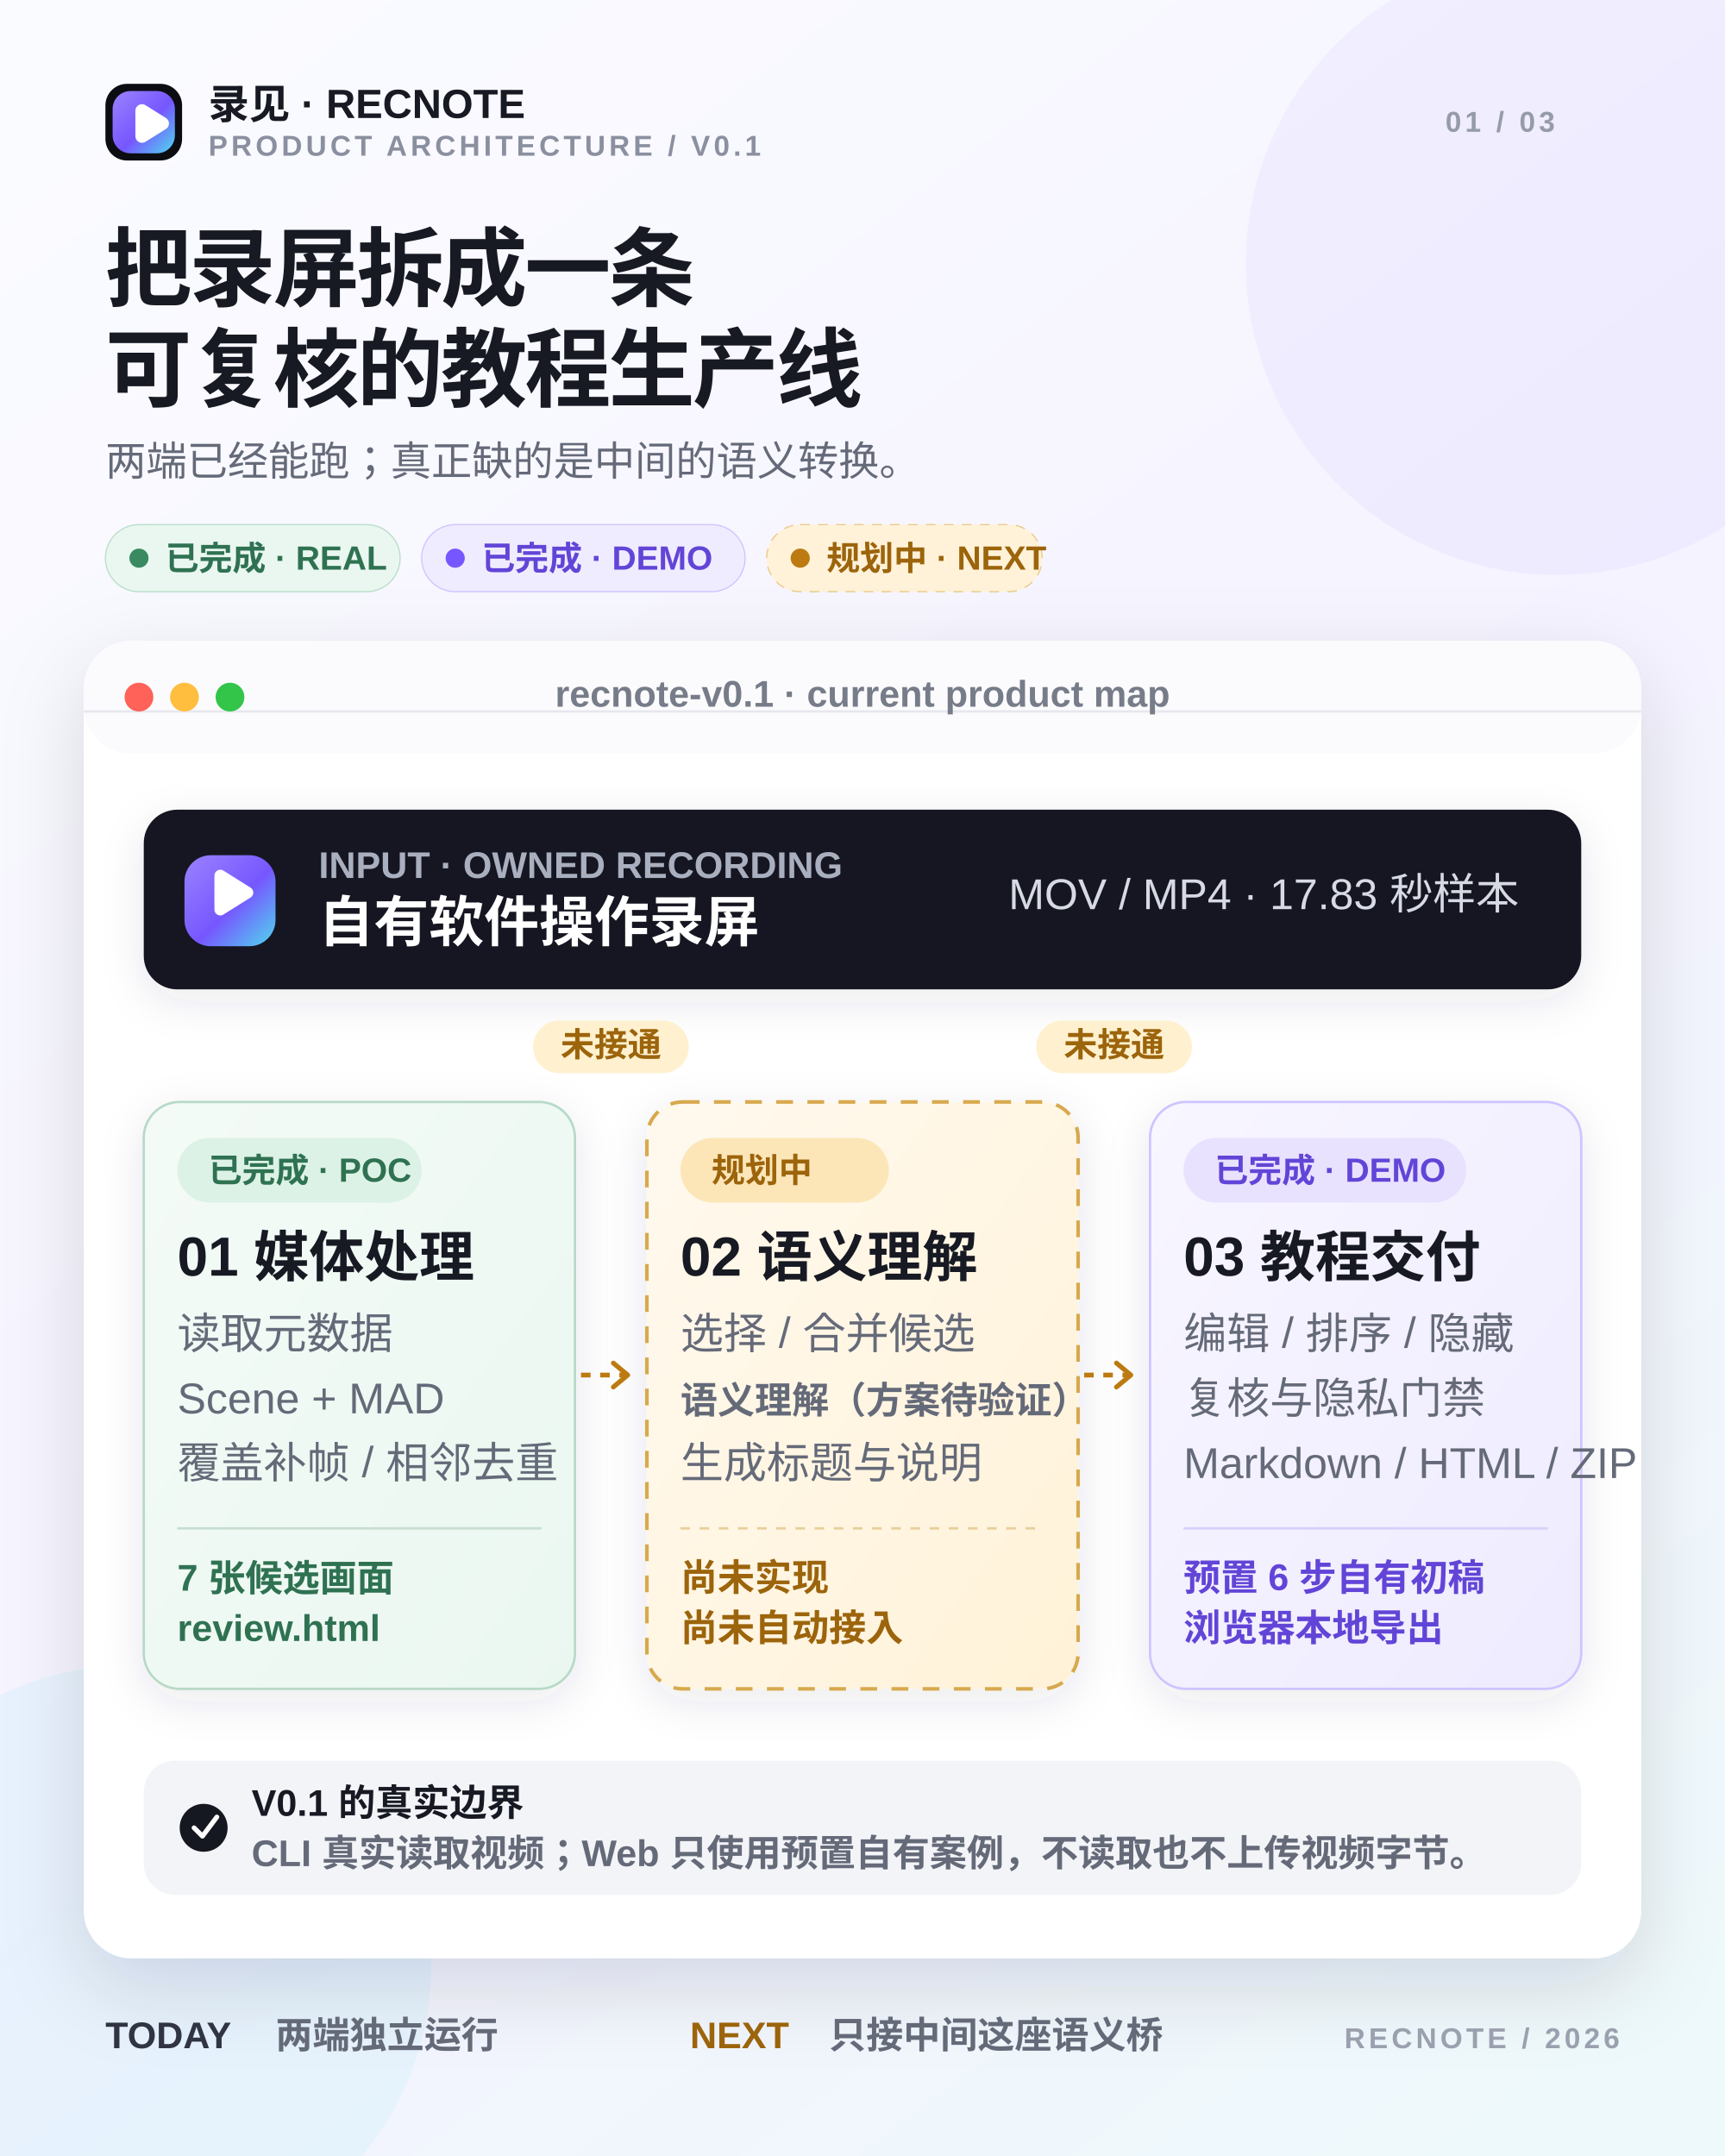
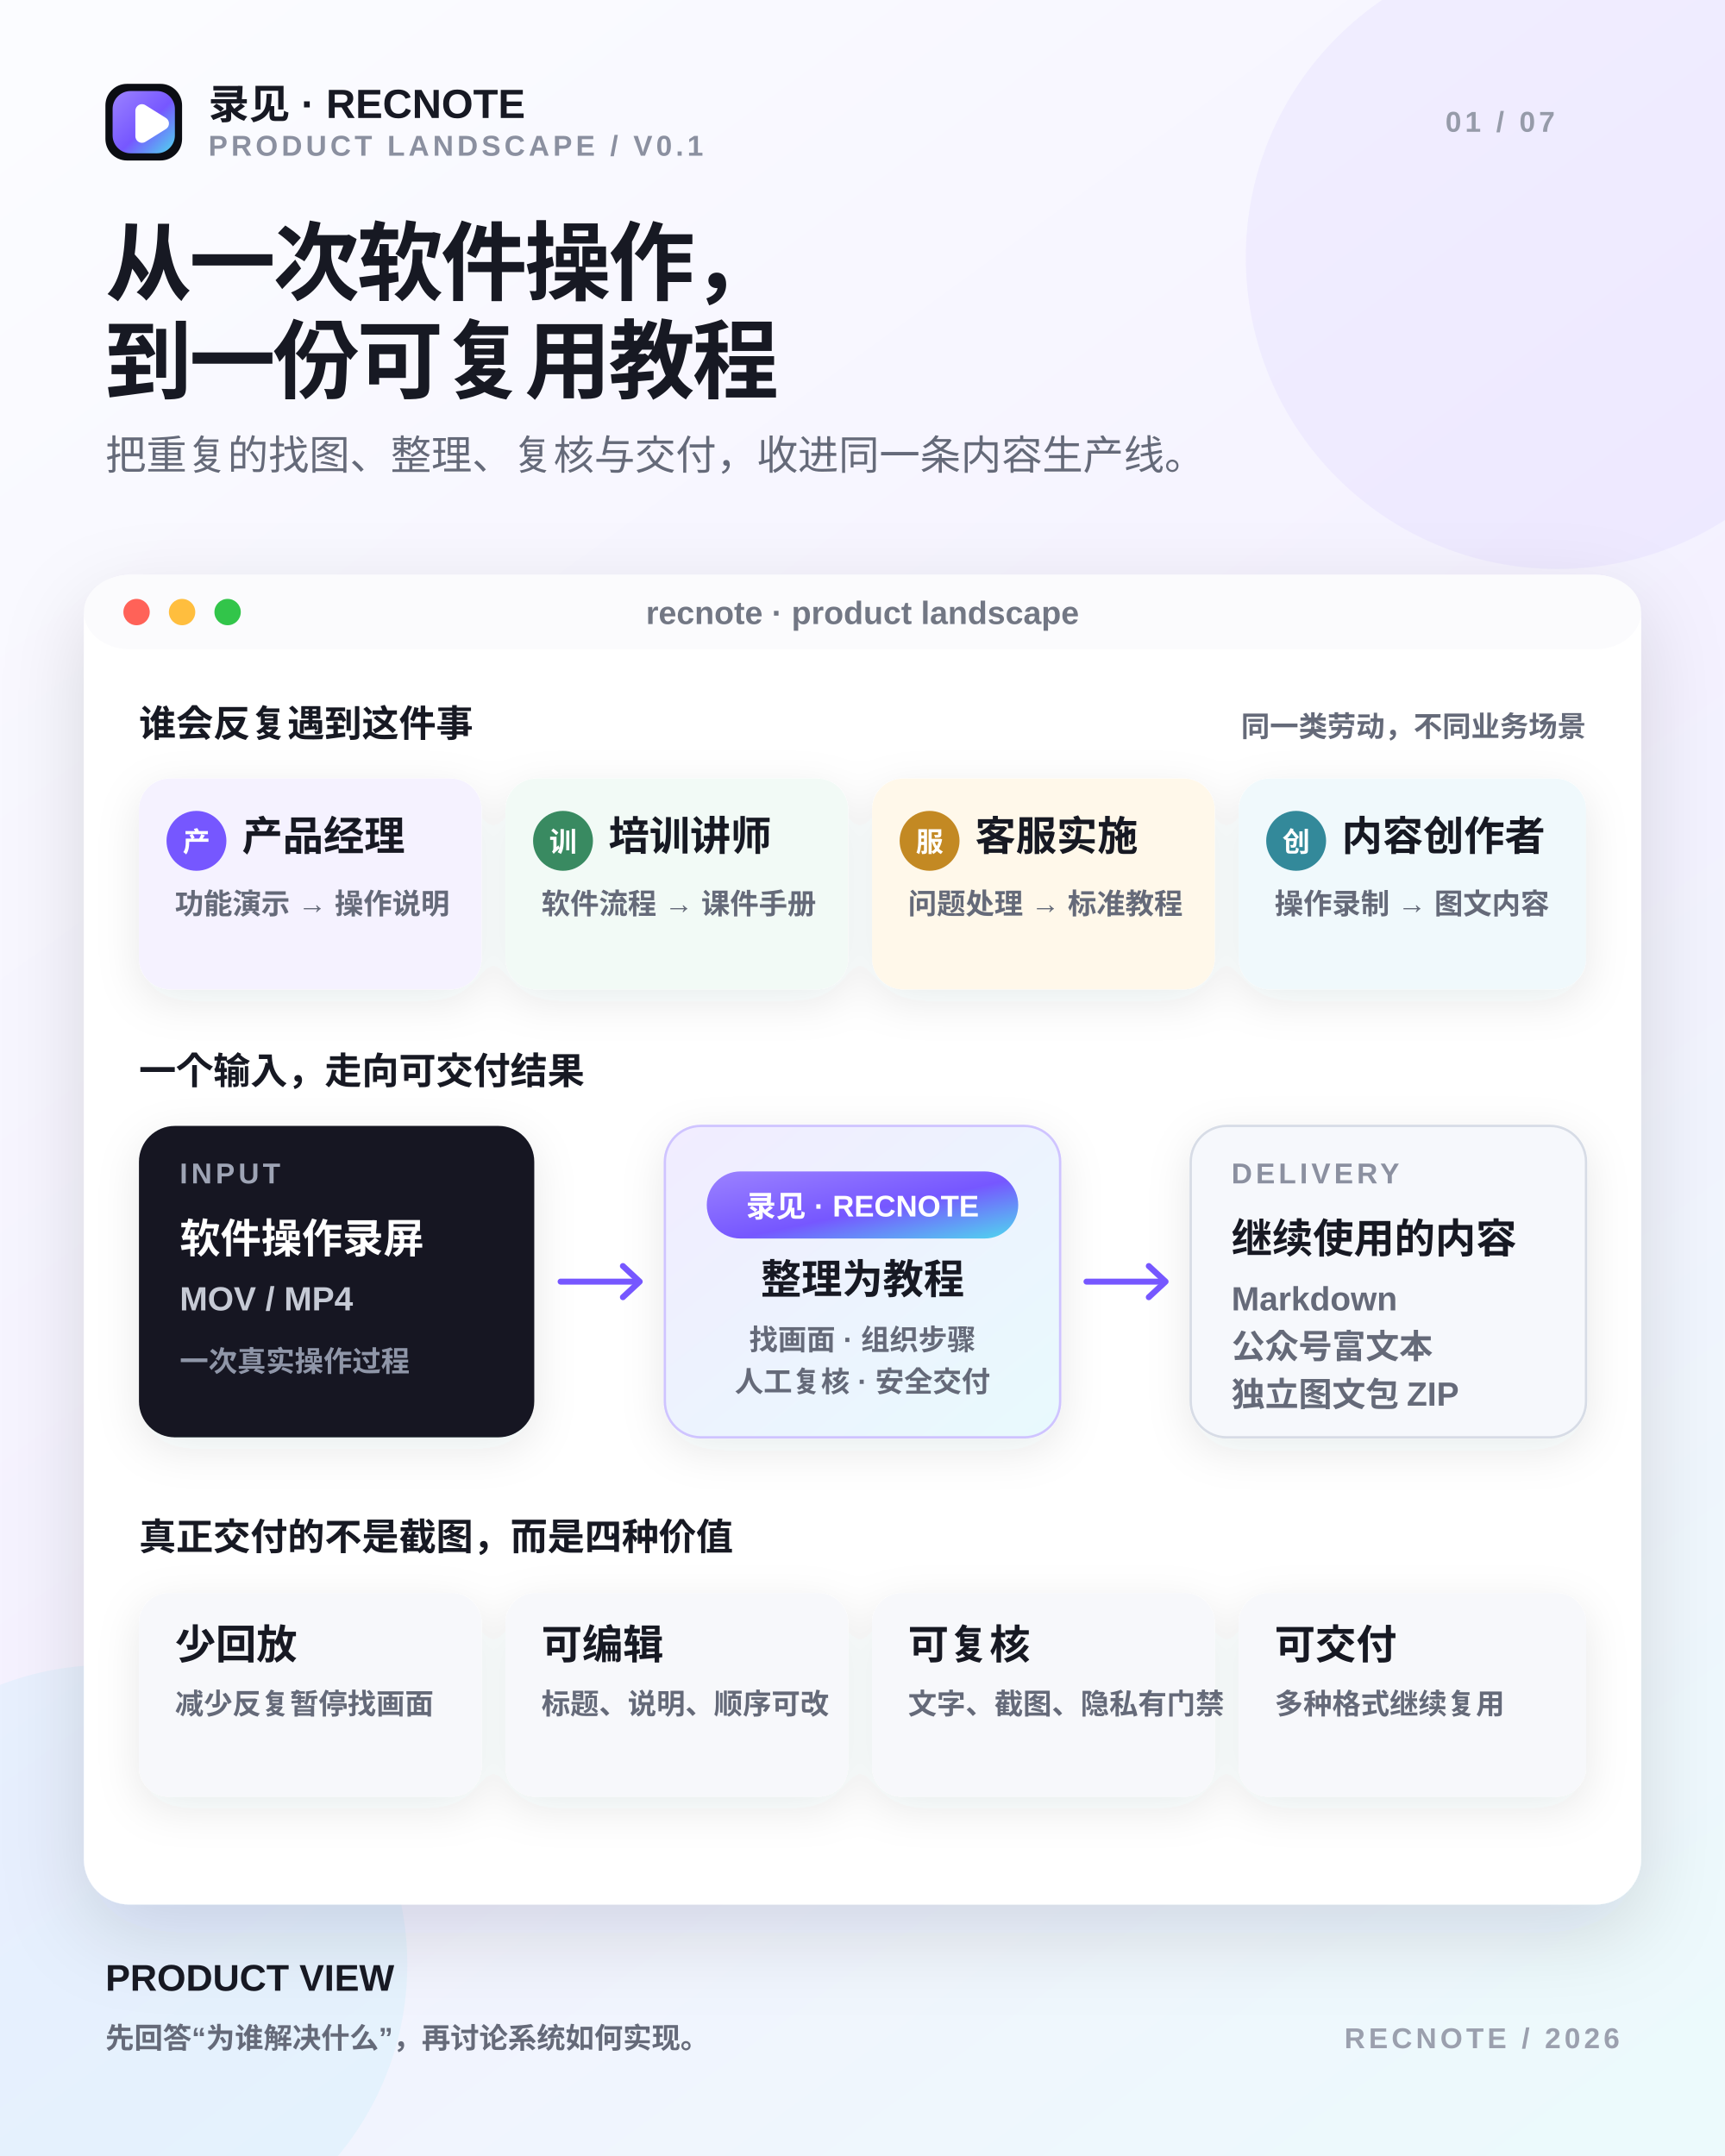
<svg xmlns="http://www.w3.org/2000/svg" width="1440" height="1800" viewBox="0 0 1440 1800" role="img" aria-labelledby="title desc">
  <defs>
-     <linearGradient id="bg" x1="80" y1="40" x2="1360" y2="1760" gradientUnits="userSpaceOnUse">
-       <stop stop-color="#FAFBFF" />
-       <stop offset="0.54" stop-color="#F5F3FF" />
-       <stop offset="1" stop-color="#EEF9FB" />
+     <linearGradient id="bg" x1="80" y1="20" x2="1360" y2="1780" gradientUnits="userSpaceOnUse">
+       <stop stop-color="#FBFCFF" />
+       <stop offset=".55" stop-color="#F4F1FF" />
+       <stop offset="1" stop-color="#ECFAFC" />
    </linearGradient>
    <linearGradient id="brand" x1="0" y1="0" x2="1" y2="1">
      <stop stop-color="#9B82FF" />
-       <stop offset="0.55" stop-color="#7657FF" />
+       <stop offset=".55" stop-color="#7657FF" />
      <stop offset="1" stop-color="#4FD8EE" />
    </linearGradient>
-     <linearGradient id="greenSoft" x1="0" y1="0" x2="1" y2="1">
-       <stop stop-color="#F4FBF7" />
-       <stop offset="1" stop-color="#EAF7F0" />
-     </linearGradient>
-     <linearGradient id="purpleSoft" x1="0" y1="0" x2="1" y2="1">
-       <stop stop-color="#F8F6FF" />
-       <stop offset="1" stop-color="#EEEBFF" />
-     </linearGradient>
-     <linearGradient id="amberSoft" x1="0" y1="0" x2="1" y2="1">
-       <stop stop-color="#FFF9EE" />
-       <stop offset="1" stop-color="#FFF2D8" />
+     <linearGradient id="brandSoft" x1="0" y1="0" x2="1" y2="1">
+       <stop stop-color="#F1ECFF" />
+       <stop offset="1" stop-color="#E8FAFD" />
    </linearGradient>
    <filter id="shadow" x="-20%" y="-20%" width="140%" height="150%">
-       <feDropShadow dx="0" dy="24" stdDeviation="34" flood-color="#22243B" flood-opacity="0.13" />
+       <feDropShadow dx="0" dy="24" stdDeviation="34" flood-color="#22243B" flood-opacity=".13" />
    </filter>
    <filter id="softShadow" x="-20%" y="-20%" width="140%" height="150%">
-       <feDropShadow dx="0" dy="10" stdDeviation="18" flood-color="#2B2E48" flood-opacity="0.10" />
+       <feDropShadow dx="0" dy="10" stdDeviation="18" flood-color="#2B2E48" flood-opacity=".09" />
    </filter>
-     <style>
-       .sans { font-family: -apple-system, BlinkMacSystemFont, "PingFang SC", "Helvetica Neue", Arial, sans-serif; }
-       .ink { fill: #171923; }
-       .muted { fill: #656A79; }
-       .tiny { font-size: 24px; font-weight: 700; letter-spacing: 3px; }
-       .title { font-size: 72px; font-weight: 800; letter-spacing: -2px; }
-       .subtitle { font-size: 34px; font-weight: 500; }
-       .cardTitle { font-size: 46px; font-weight: 800; }
-       .body { font-size: 36px; font-weight: 520; }
-       .small { font-size: 31px; font-weight: 600; }
-       .badge { font-size: 28px; font-weight: 750; }
-     </style>
+     <style>.sans{font-family:-apple-system,BlinkMacSystemFont,"PingFang SC","Helvetica Neue",Arial,sans-serif}.ink{fill:#171923}.muted{fill:#656A79}.tiny{font-size:24px;font-weight:700;letter-spacing:3px}.title{font-size:72px;font-weight:800;letter-spacing:-2px}.subtitle{font-size:34px;font-weight:500}.section{font-size:31px;font-weight:800}.cardTitle{font-size:34px;font-weight:800}.body{font-size:28px;font-weight:560}.small{font-size:24px;font-weight:560}.badge{font-size:25px;font-weight:760}</style>
  </defs>
  <rect width="1440" height="1800" fill="url(#bg)" />
-   <circle cx="1300" cy="220" r="260" fill="#8A6BFF" opacity="0.07" />
-   <circle cx="110" cy="1640" r="250" fill="#4FD8EE" opacity="0.08" />
+   <circle cx="1300" cy="215" r="260" fill="#8A6BFF" opacity=".07" />
+   <circle cx="90" cy="1640" r="250" fill="#4FD8EE" opacity=".08" />
  <g class="sans">
    <rect x="88" y="70" width="64" height="64" rx="18" fill="#0B0D13" />
    <rect x="94" y="76" width="52" height="52" rx="15" fill="url(#brand)" />
    <path d="M113 92.5c0-4.3 4.7-7 8.4-4.7l17.1 10.7c3.4 2.1 3.4 7.1 0 9.2l-17.1 10.7c-3.7 2.3-8.4-.4-8.4-4.7V92.5Z" fill="white" />
    <text x="174" y="99" class="ink" font-size="34" font-weight="800">录见 · RECNOTE</text>
-     <text x="174" y="130" fill="#8B90A0" class="tiny">PRODUCT ARCHITECTURE / V0.1</text>
-     <text x="1298" y="110" text-anchor="end" fill="#969BA9" class="tiny">01 / 03</text>
-     <text x="88" y="250" class="title ink">把录屏拆成一条</text>
-     <text x="88" y="334" class="title ink">可复核的教程生产线</text>
-     <text x="88" y="397" class="subtitle muted">两端已经能跑；真正缺的是中间的语义转换。</text>
-     <g transform="translate(88 438)">
-       <rect width="246" height="56" rx="28" fill="#EAF7F0" stroke="#B9DECA" />
-       <circle cx="28" cy="28" r="8" fill="#398A61" />
-       <text x="50" y="38" class="badge" fill="#2F7252">已完成 · REAL</text>
-     </g>
-     <g transform="translate(352 438)">
-       <rect width="270" height="56" rx="28" fill="#F0ECFF" stroke="#CFC4FF" />
-       <circle cx="28" cy="28" r="8" fill="#7657FF" />
-       <text x="50" y="38" class="badge" fill="#6245D7">已完成 · DEMO</text>
-     </g>
-     <g transform="translate(640 438)">
-       <rect width="230" height="56" rx="28" fill="#FFF2D8" stroke="#E9C986" stroke-dasharray="8 7" />
-       <circle cx="28" cy="28" r="8" fill="#BC7A10" />
-       <text x="50" y="38" class="badge" fill="#9C640B">规划中 · NEXT</text>
-     </g>
+     <text x="174" y="130" fill="#8B90A0" class="tiny">PRODUCT LANDSCAPE / V0.1</text>
+     <text x="1298" y="110" text-anchor="end" fill="#969BA9" class="tiny">01 / 07</text>
+     <text x="88" y="245" class="title ink">从一次软件操作，</text>
+     <text x="88" y="327" class="title ink">到一份可复用教程</text>
+     <text x="88" y="392" class="subtitle muted">把重复的找图、整理、复核与交付，收进同一条内容生产线。</text>
  </g>
  <g filter="url(#shadow)">
-     <rect x="70" y="535" width="1300" height="1100" rx="40" fill="#FFFFFF" />
+     <rect x="70" y="480" width="1300" height="1110" rx="38" fill="#FFF" />
  </g>
-   <rect x="70" y="535" width="1300" height="94" rx="40" fill="#FBFBFD" />
-   <path d="M70 594h1300" stroke="#E7E8EE" stroke-width="2" />
-   <circle cx="116" cy="582" r="12" fill="#FF6258" />
-   <circle cx="154" cy="582" r="12" fill="#FFBE3E" />
-   <circle cx="192" cy="582" r="12" fill="#32C54A" />
-   <text x="720" y="590" text-anchor="middle" class="sans small" fill="#777C89">recnote-v0.1 · current product map</text>
-   <g class="sans" filter="url(#softShadow)">
-     <rect x="120" y="676" width="1200" height="150" rx="28" fill="#151721" />
-     <rect x="154" y="714" width="76" height="76" rx="22" fill="url(#brand)" />
-     <path d="M179 731c0-3.8 4.2-6.2 7.4-4.2l22.8 14.3c3 1.9 3 6.3 0 8.2l-22.8 14.3c-3.2 2-7.4-.4-7.4-4.2V731Z" fill="white" />
-     <text x="266" y="733" class="small" fill="#A9AFBE">INPUT · OWNED RECORDING</text>
-     <text x="266" y="786" class="cardTitle" fill="#FFFFFF">自有软件操作录屏</text>
-     <text x="1268" y="759" text-anchor="end" class="body" fill="#D7DAE3">MOV / MP4 · 17.83 秒样本</text>
+   <rect x="70" y="480" width="1300" height="62" rx="38" fill="#FBFBFD" />
+   <circle cx="114" cy="511" r="11" fill="#FF6258" />
+   <circle cx="152" cy="511" r="11" fill="#FFBE3E" />
+   <circle cx="190" cy="511" r="11" fill="#32C54A" />
+   <text x="720" y="521" text-anchor="middle" class="sans" font-size="27" font-weight="650" fill="#727784">recnote · product landscape</text>
+   <g class="sans">
+     <text x="116" y="615" class="section ink">谁会反复遇到这件事</text>
+     <text x="1324" y="615" text-anchor="end" class="small muted">同一类劳动，不同业务场景</text>
+     <g filter="url(#softShadow)">
+       <rect x="116" y="650" width="286" height="176" rx="26" fill="#F5F2FF" />
+       <rect x="422" y="650" width="286" height="176" rx="26" fill="#F2FAF6" />
+       <rect x="728" y="650" width="286" height="176" rx="26" fill="#FFF8EA" />
+       <rect x="1034" y="650" width="290" height="176" rx="26" fill="#F0F9FC" />
+     </g>
+     <circle cx="164" cy="702" r="25" fill="#7657FF" />
+     <text x="164" y="711" text-anchor="middle" fill="white" font-size="23" font-weight="800">产</text>
+     <text x="202" y="710" class="cardTitle ink">产品经理</text>
+     <text x="146" y="763" class="small muted">功能演示 → 操作说明</text>
+     <circle cx="470" cy="702" r="25" fill="#398A61" />
+     <text x="470" y="711" text-anchor="middle" fill="white" font-size="23" font-weight="800">训</text>
+     <text x="508" y="710" class="cardTitle ink">培训讲师</text>
+     <text x="452" y="763" class="small muted">软件流程 → 课件手册</text>
+     <circle cx="776" cy="702" r="25" fill="#C38923" />
+     <text x="776" y="711" text-anchor="middle" fill="white" font-size="23" font-weight="800">服</text>
+     <text x="814" y="710" class="cardTitle ink">客服实施</text>
+     <text x="758" y="763" class="small muted">问题处理 → 标准教程</text>
+     <circle cx="1082" cy="702" r="25" fill="#33899A" />
+     <text x="1082" y="711" text-anchor="middle" fill="white" font-size="23" font-weight="800">创</text>
+     <text x="1120" y="710" class="cardTitle ink">内容创作者</text>
+     <text x="1064" y="763" class="small muted">操作录制 → 图文内容</text>
+     <text x="116" y="905" class="section ink">一个输入，走向可交付结果</text>
+     <g filter="url(#softShadow)">
+       <rect x="116" y="940" width="330" height="260" rx="30" fill="#171923" />
+       <rect x="555" y="940" width="330" height="260" rx="30" fill="url(#brandSoft)" stroke="#CFC4FF" stroke-width="2" />
+       <rect x="994" y="940" width="330" height="260" rx="30" fill="#F6F8FC" stroke="#D7DCE6" stroke-width="2" />
+     </g>
+     <text x="150" y="988" class="tiny" fill="#9EA4B5">INPUT</text>
+     <text x="150" y="1046" class="cardTitle" fill="#FFF">软件操作录屏</text>
+     <text x="150" y="1094" class="body" fill="#C6CAD5">MOV / MP4</text>
+     <text x="150" y="1145" class="small" fill="#8F96A8">一次真实操作过程</text>
+     <path d="M468 1070h65" stroke="#7657FF" stroke-width="5" stroke-linecap="round" />
+     <path d="M520 1057l14 13-14 13" fill="none" stroke="#7657FF" stroke-width="5" stroke-linecap="round" stroke-linejoin="round" />
+     <rect x="590" y="978" width="260" height="56" rx="28" fill="url(#brand)" />
+     <text x="720" y="1016" text-anchor="middle" class="badge" fill="#FFF">录见 · RECNOTE</text>
+     <text x="720" y="1080" text-anchor="middle" class="cardTitle ink">整理为教程</text>
+     <text x="720" y="1127" text-anchor="middle" class="small muted">找画面 · 组织步骤</text>
+     <text x="720" y="1162" text-anchor="middle" class="small muted">人工复核 · 安全交付</text>
+     <path d="M907 1070h65" stroke="#7657FF" stroke-width="5" stroke-linecap="round" />
+     <path d="M959 1057l14 13-14 13" fill="none" stroke="#7657FF" stroke-width="5" stroke-linecap="round" stroke-linejoin="round" />
+     <text x="1028" y="988" class="tiny" fill="#8B90A0">DELIVERY</text>
+     <text x="1028" y="1046" class="cardTitle ink">继续使用的内容</text>
+     <text x="1028" y="1094" class="body muted">Markdown</text>
+     <text x="1028" y="1134" class="body muted">公众号富文本</text>
+     <text x="1028" y="1174" class="body muted">独立图文包 ZIP</text>
+     <text x="116" y="1294" class="section ink">真正交付的不是截图，而是四种价值</text>
+     <g filter="url(#softShadow)">
+       <rect x="116" y="1330" width="286" height="170" rx="25" fill="#F7F8FB" />
+       <rect x="422" y="1330" width="286" height="170" rx="25" fill="#F7F8FB" />
+       <rect x="728" y="1330" width="286" height="170" rx="25" fill="#F7F8FB" />
+       <rect x="1034" y="1330" width="290" height="170" rx="25" fill="#F7F8FB" />
+     </g>
+     <text x="146" y="1385" class="cardTitle ink">少回放</text>
+     <text x="146" y="1431" class="small muted">减少反复暂停找画面</text>
+     <text x="452" y="1385" class="cardTitle ink">可编辑</text>
+     <text x="452" y="1431" class="small muted">标题、说明、顺序可改</text>
+     <text x="758" y="1385" class="cardTitle ink">可复核</text>
+     <text x="758" y="1431" class="small muted">文字、截图、隐私有门禁</text>
+     <text x="1064" y="1385" class="cardTitle ink">可交付</text>
+     <text x="1064" y="1431" class="small muted">多种格式继续复用</text>
  </g>
  <g class="sans">
-     <g filter="url(#softShadow)">
-       <rect x="120" y="920" width="360" height="490" rx="30" fill="url(#greenSoft)" stroke="#B8D9C7" stroke-width="2" />
-     </g>
-     <rect x="148" y="950" width="204" height="54" rx="27" fill="#DDF2E6" />
-     <text x="174" y="987" class="badge" fill="#2F7252">已完成 · POC</text>
-     <text x="148" y="1065" class="cardTitle ink">01  媒体处理</text>
-     <text x="148" y="1126" class="body muted">读取元数据</text>
-     <text x="148" y="1180" class="body muted">Scene + MAD</text>
-     <text x="148" y="1234" class="body muted">覆盖补帧 / 相邻去重</text>
-     <path d="M148 1276h304" stroke="#C7DED1" stroke-width="2" />
-     <text x="148" y="1328" class="small" fill="#2F7252">7 张候选画面</text>
-     <text x="148" y="1370" class="small" fill="#2F7252">review.html</text>
-     <g filter="url(#softShadow)">
-       <rect x="540" y="920" width="360" height="490" rx="30" fill="url(#amberSoft)" stroke="#D7A94E" stroke-width="3" stroke-dasharray="14 12" />
-     </g>
-     <rect x="568" y="950" width="174" height="54" rx="27" fill="#FCE6B8" />
-     <text x="594" y="987" class="badge" fill="#9C640B">规划中</text>
-     <text x="568" y="1065" class="cardTitle ink">02  语义理解</text>
-     <text x="568" y="1126" class="body muted">选择 / 合并候选</text>
-     <text x="568" y="1180" class="small muted">语义理解（方案待验证）</text>
-     <text x="568" y="1234" class="body muted">生成标题与说明</text>
-     <path d="M568 1276h304" stroke="#E7CF9A" stroke-width="2" stroke-dasharray="8 8" />
-     <text x="568" y="1328" class="small" fill="#9C640B">尚未实现</text>
-     <text x="568" y="1370" class="small" fill="#9C640B">尚未自动接入</text>
-     <g filter="url(#softShadow)">
-       <rect x="960" y="920" width="360" height="490" rx="30" fill="url(#purpleSoft)" stroke="#CFC4FF" stroke-width="2" />
-     </g>
-     <rect x="988" y="950" width="236" height="54" rx="27" fill="#E8E2FF" />
-     <text x="1014" y="987" class="badge" fill="#6245D7">已完成 · DEMO</text>
-     <text x="988" y="1065" class="cardTitle ink">03  教程交付</text>
-     <text x="988" y="1126" class="body muted">编辑 / 排序 / 隐藏</text>
-     <text x="988" y="1180" class="body muted">复核与隐私门禁</text>
-     <text x="988" y="1234" class="body muted">Markdown / HTML / ZIP</text>
-     <path d="M988 1276h304" stroke="#D8D0FA" stroke-width="2" />
-     <text x="988" y="1328" class="small" fill="#6245D7">预置 6 步自有初稿</text>
-     <text x="988" y="1370" class="small" fill="#6245D7">浏览器本地导出</text>
-     <path d="M485 1148h38" stroke="#BC7A10" stroke-width="4" stroke-dasharray="8 8" />
-     <path d="M512 1138l12 10-12 10" fill="none" stroke="#BC7A10" stroke-width="4" stroke-linecap="round" stroke-linejoin="round" />
-     <rect x="445" y="852" width="130" height="44" rx="22" fill="#FFF1CF" />
-     <text x="510" y="882" text-anchor="middle" class="badge" fill="#9C640B">未接通</text>
-     <path d="M905 1148h38" stroke="#BC7A10" stroke-width="4" stroke-dasharray="8 8" />
-     <path d="M932 1138l12 10-12 10" fill="none" stroke="#BC7A10" stroke-width="4" stroke-linecap="round" stroke-linejoin="round" />
-     <rect x="865" y="852" width="130" height="44" rx="22" fill="#FFF1CF" />
-     <text x="930" y="882" text-anchor="middle" class="badge" fill="#9C640B">未接通</text>
-     <rect x="120" y="1470" width="1200" height="112" rx="26" fill="#F3F4F8" />
-     <circle cx="170" cy="1526" r="20" fill="#151721" />
-     <path d="M162 1526l7 7 12-16" fill="none" stroke="#FFFFFF" stroke-width="4" stroke-linecap="round" stroke-linejoin="round" />
-     <text x="210" y="1516" class="small ink">V0.1 的真实边界</text>
-     <text x="210" y="1558" class="small muted">CLI 真实读取视频；Web 只使用预置自有案例，不读取也不上传视频字节。</text>
-   </g>
-   <g class="sans">
-     <text x="88" y="1710" class="small" fill="#303443">TODAY</text>
-     <text x="230" y="1710" class="small muted">两端独立运行</text>
-     <text x="576" y="1710" class="small" fill="#9C640B">NEXT</text>
-     <text x="692" y="1710" class="small muted">只接中间这座语义桥</text>
+     <text x="88" y="1662" class="section ink">PRODUCT VIEW</text>
+     <text x="88" y="1710" class="small muted">先回答“为谁解决什么”，再讨论系统如何实现。</text>
    <text x="1352" y="1710" text-anchor="end" class="tiny" fill="#9BA0AE">RECNOTE / 2026</text>
  </g>
</svg>
